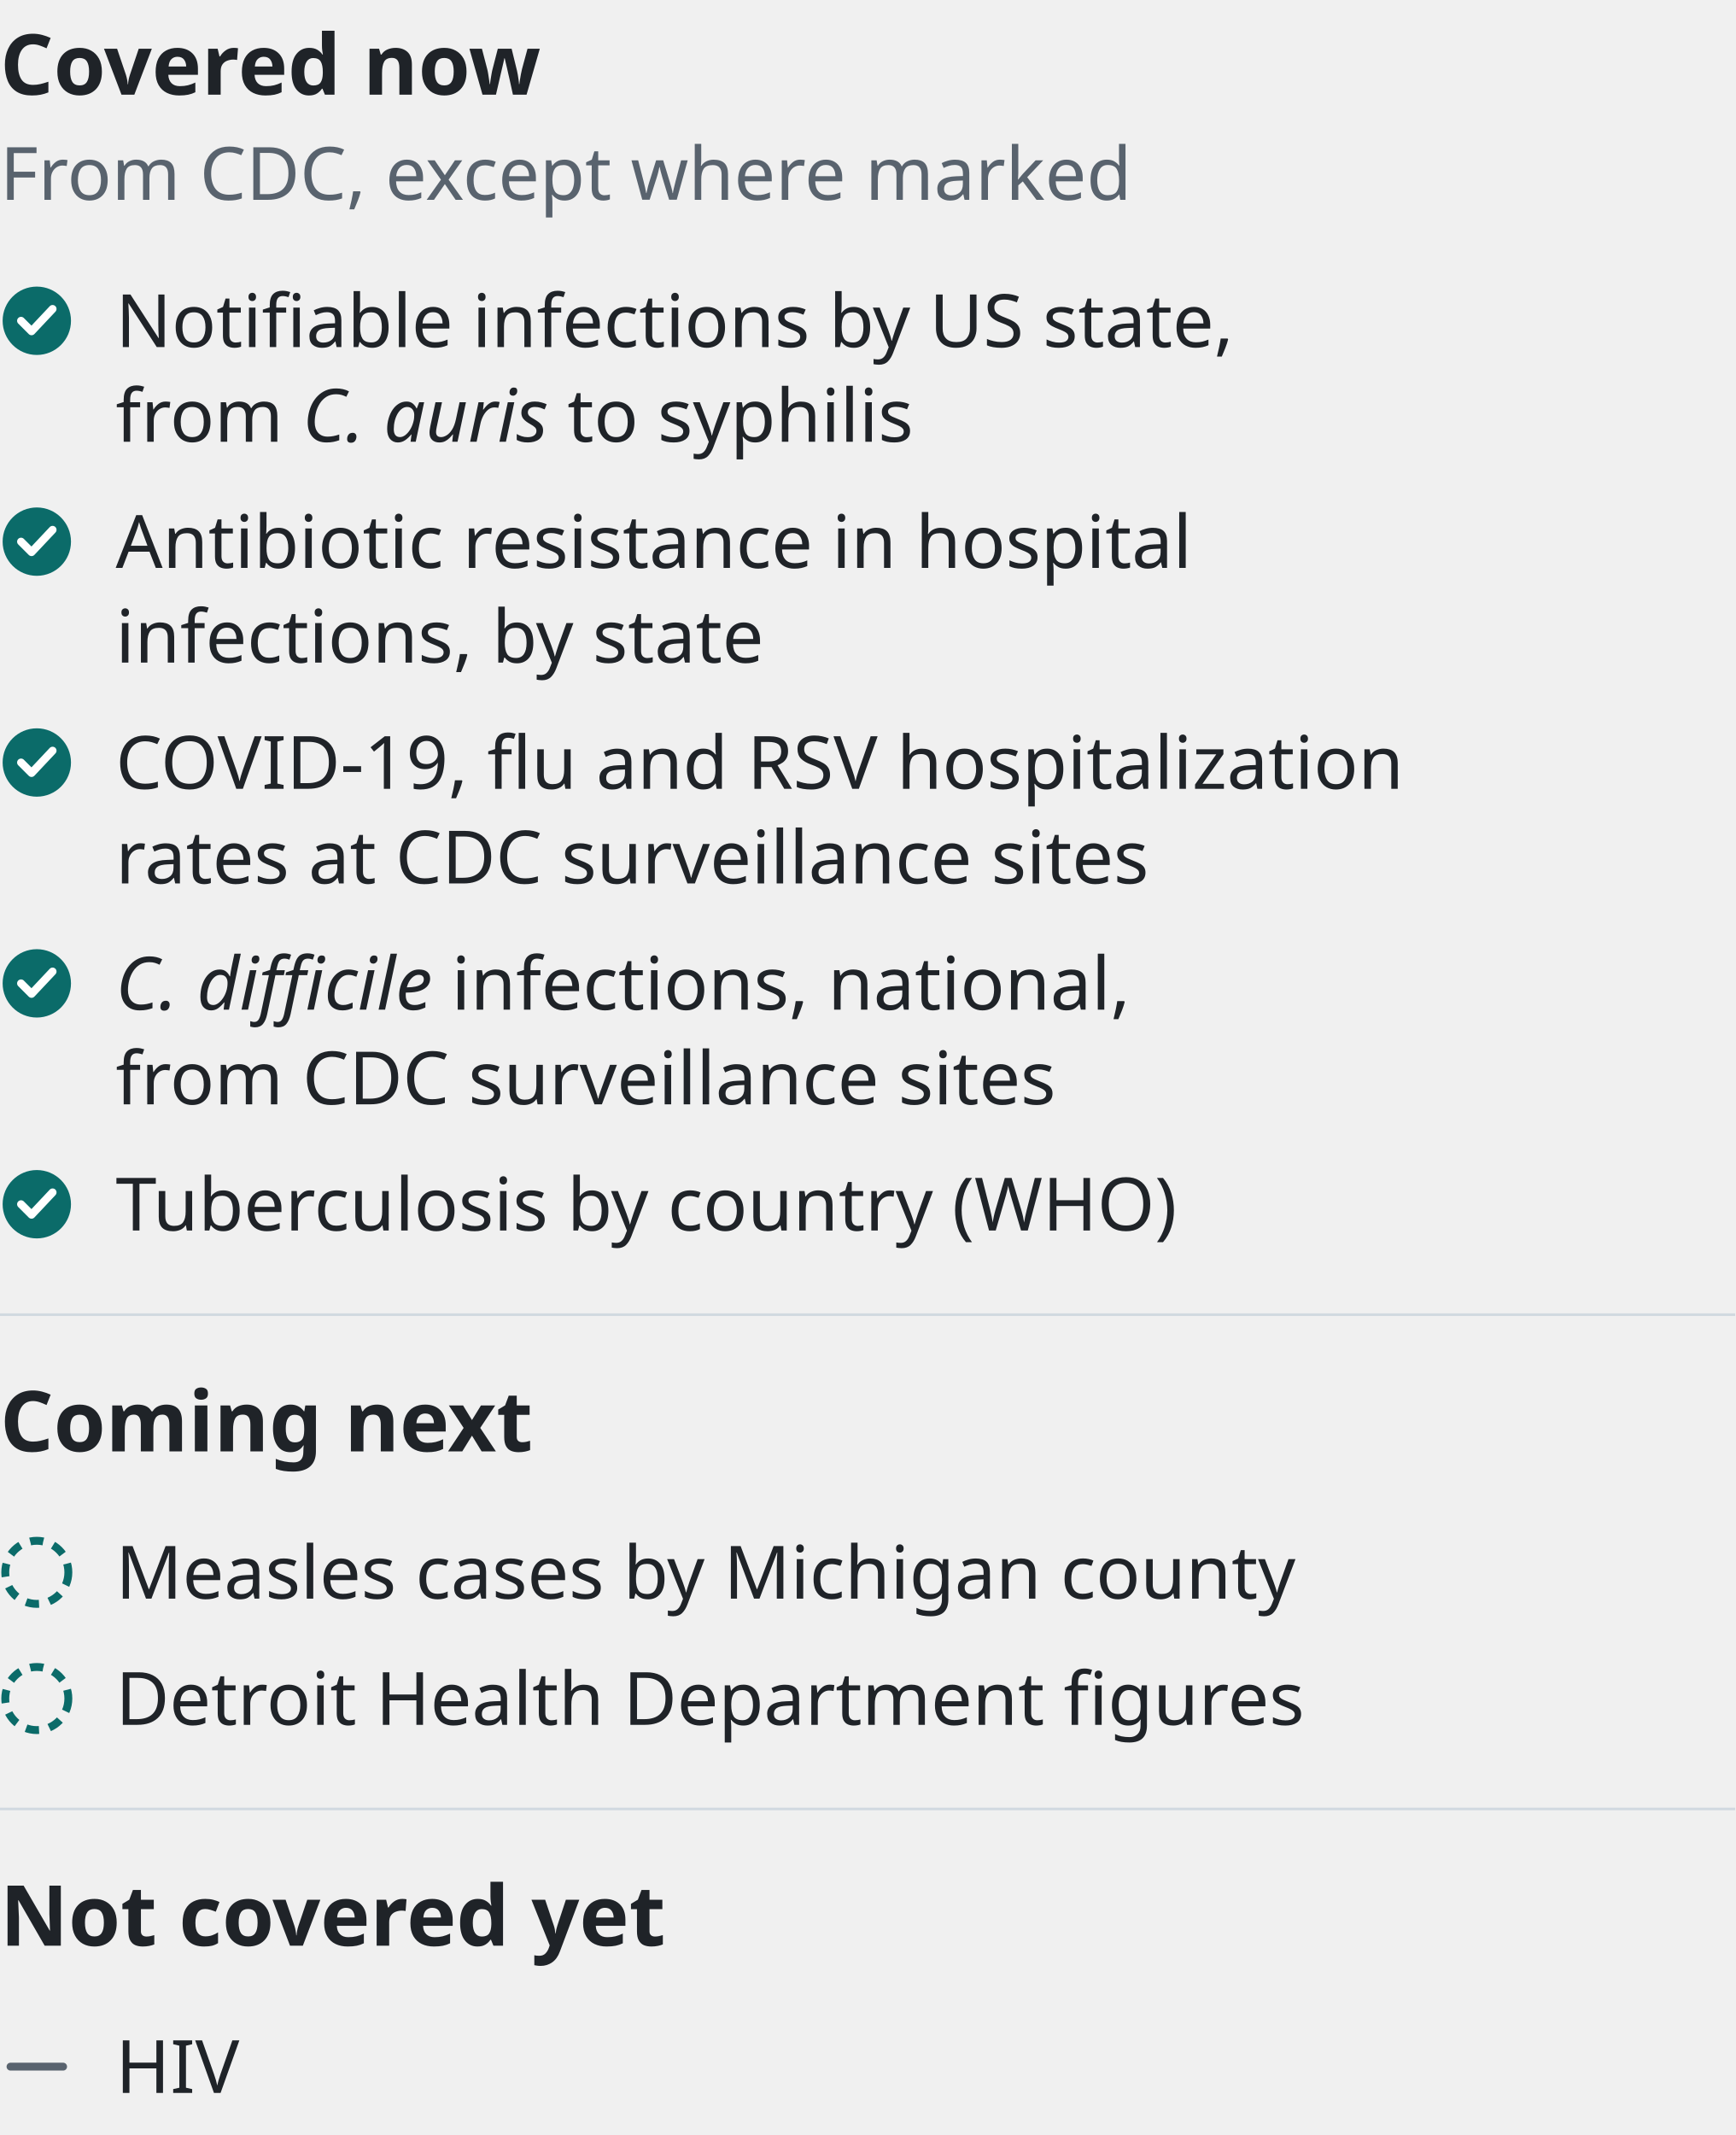
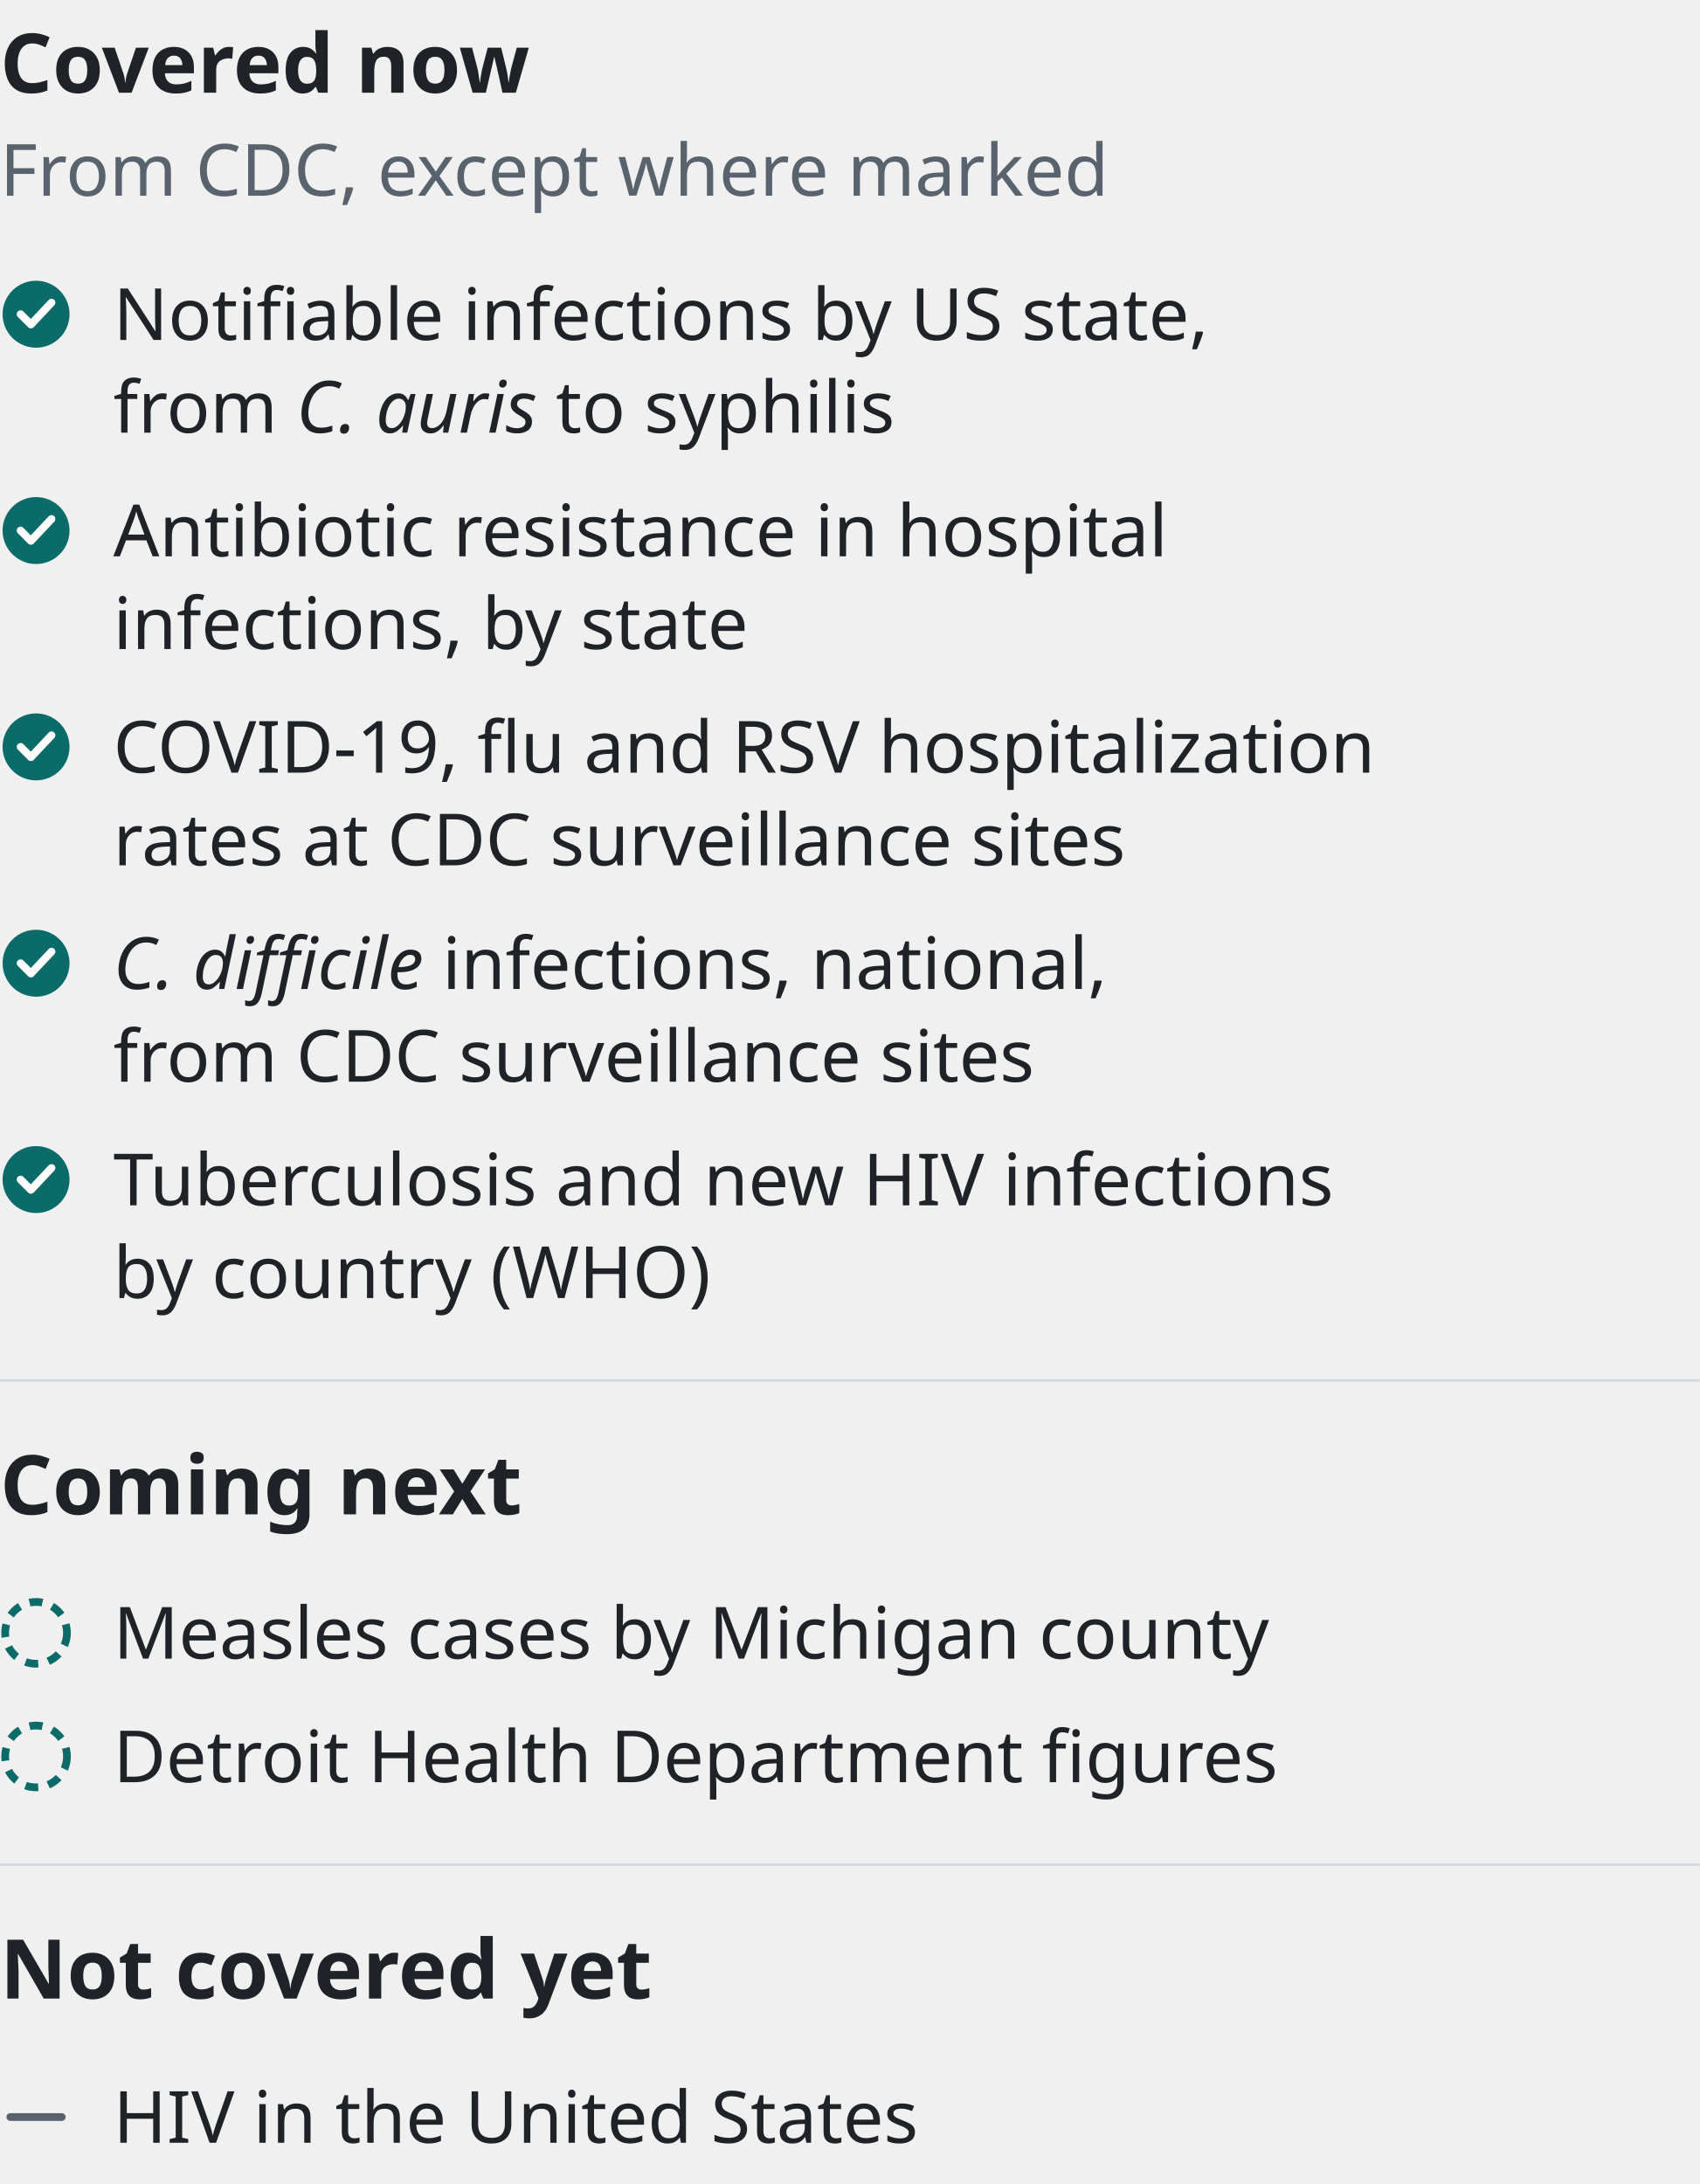
- <svg xmlns="http://www.w3.org/2000/svg" viewBox="0 0 660 812" width="660" height="812" role="img" aria-labelledby="t d" font-family="-apple-system, BlinkMacSystemFont, 'Segoe UI', 'Noto Sans', Helvetica, Arial, sans-serif">
+ <svg xmlns="http://www.w3.org/2000/svg" viewBox="0 0 660 848" width="660" height="848" role="img" aria-labelledby="t d" font-family="-apple-system, BlinkMacSystemFont, 'Segoe UI', 'Noto Sans', Helvetica, Arial, sans-serif">
  <text x="0" y="36.0" font-size="32" font-weight="600" fill="#1f2328">Covered now</text>
  <text x="0" y="76.0" font-size="28" fill="#59636e">From CDC, except where marked</text>
  <circle cx="14" cy="122.0" r="13" fill="#0b6b69" />
  <path d="M8 122.0l4 4 8-8.5" stroke="#ffffff" stroke-width="3" fill="none" stroke-linecap="round" stroke-linejoin="round" />
  <text x="44" y="132.0" font-size="28" fill="#1f2328">Notifiable infections by US state,</text>
  <text x="44" y="168.0" font-size="28" fill="#1f2328">from <tspan font-style="italic">C. auris</tspan> to syphilis</text>
  <circle cx="14" cy="206.0" r="13" fill="#0b6b69" />
  <path d="M8 206.0l4 4 8-8.5" stroke="#ffffff" stroke-width="3" fill="none" stroke-linecap="round" stroke-linejoin="round" />
  <text x="44" y="216.0" font-size="28" fill="#1f2328">Antibiotic resistance in hospital</text>
  <text x="44" y="252.0" font-size="28" fill="#1f2328">infections, by state</text>
  <circle cx="14" cy="290.0" r="13" fill="#0b6b69" />
  <path d="M8 290.0l4 4 8-8.5" stroke="#ffffff" stroke-width="3" fill="none" stroke-linecap="round" stroke-linejoin="round" />
  <text x="44" y="300.0" font-size="28" fill="#1f2328">COVID-19, flu and RSV hospitalization</text>
  <text x="44" y="336.0" font-size="28" fill="#1f2328">rates at CDC surveillance sites</text>
  <circle cx="14" cy="374.0" r="13" fill="#0b6b69" />
  <path d="M8 374.0l4 4 8-8.5" stroke="#ffffff" stroke-width="3" fill="none" stroke-linecap="round" stroke-linejoin="round" />
  <text x="44" y="384.0" font-size="28" fill="#1f2328">
    <tspan font-style="italic">C. difficile</tspan> infections, national,</text>
  <text x="44" y="420.0" font-size="28" fill="#1f2328">from CDC surveillance sites</text>
  <circle cx="14" cy="458.0" r="13" fill="#0b6b69" />
  <path d="M8 458.0l4 4 8-8.5" stroke="#ffffff" stroke-width="3" fill="none" stroke-linecap="round" stroke-linejoin="round" />
-   <text x="44" y="468.0" font-size="28" fill="#1f2328">Tuberculosis by country (WHO)</text>
-   <path d="M0 500.0H660" stroke="#d1d9e0" stroke-width="1" />
-   <text x="0" y="552.0" font-size="32" font-weight="600" fill="#1f2328">Coming next</text>
-   <circle cx="14" cy="598.0" r="12" fill="none" stroke="#0b6b69" stroke-width="3" stroke-dasharray="5 4" />
-   <text x="44" y="608.0" font-size="28" fill="#1f2328">Measles cases by Michigan county</text>
-   <circle cx="14" cy="646.0" r="12" fill="none" stroke="#0b6b69" stroke-width="3" stroke-dasharray="5 4" />
-   <text x="44" y="656.0" font-size="28" fill="#1f2328">Detroit Health Department figures</text>
-   <path d="M0 688.0H660" stroke="#d1d9e0" stroke-width="1" />
-   <text x="0" y="740.0" font-size="32" font-weight="600" fill="#1f2328">Not covered yet</text>
-   <path d="M4 786.0h20" stroke="#59636e" stroke-width="3" stroke-linecap="round" />
-   <text x="44" y="796.0" font-size="28" fill="#1f2328">HIV</text>
+   <text x="44" y="468.0" font-size="28" fill="#1f2328">Tuberculosis and new HIV infections</text>
+   <text x="44" y="504.0" font-size="28" fill="#1f2328">by country (WHO)</text>
+   <path d="M0 536.0H660" stroke="#d1d9e0" stroke-width="1" />
+   <text x="0" y="588.0" font-size="32" font-weight="600" fill="#1f2328">Coming next</text>
+   <circle cx="14" cy="634.0" r="12" fill="none" stroke="#0b6b69" stroke-width="3" stroke-dasharray="5 4" />
+   <text x="44" y="644.0" font-size="28" fill="#1f2328">Measles cases by Michigan county</text>
+   <circle cx="14" cy="682.0" r="12" fill="none" stroke="#0b6b69" stroke-width="3" stroke-dasharray="5 4" />
+   <text x="44" y="692.0" font-size="28" fill="#1f2328">Detroit Health Department figures</text>
+   <path d="M0 724.0H660" stroke="#d1d9e0" stroke-width="1" />
+   <text x="0" y="776.0" font-size="32" font-weight="600" fill="#1f2328">Not covered yet</text>
+   <path d="M4 822.0h20" stroke="#59636e" stroke-width="3" stroke-linecap="round" />
+   <text x="44" y="832.0" font-size="28" fill="#1f2328">HIV in the United States</text>
</svg>
